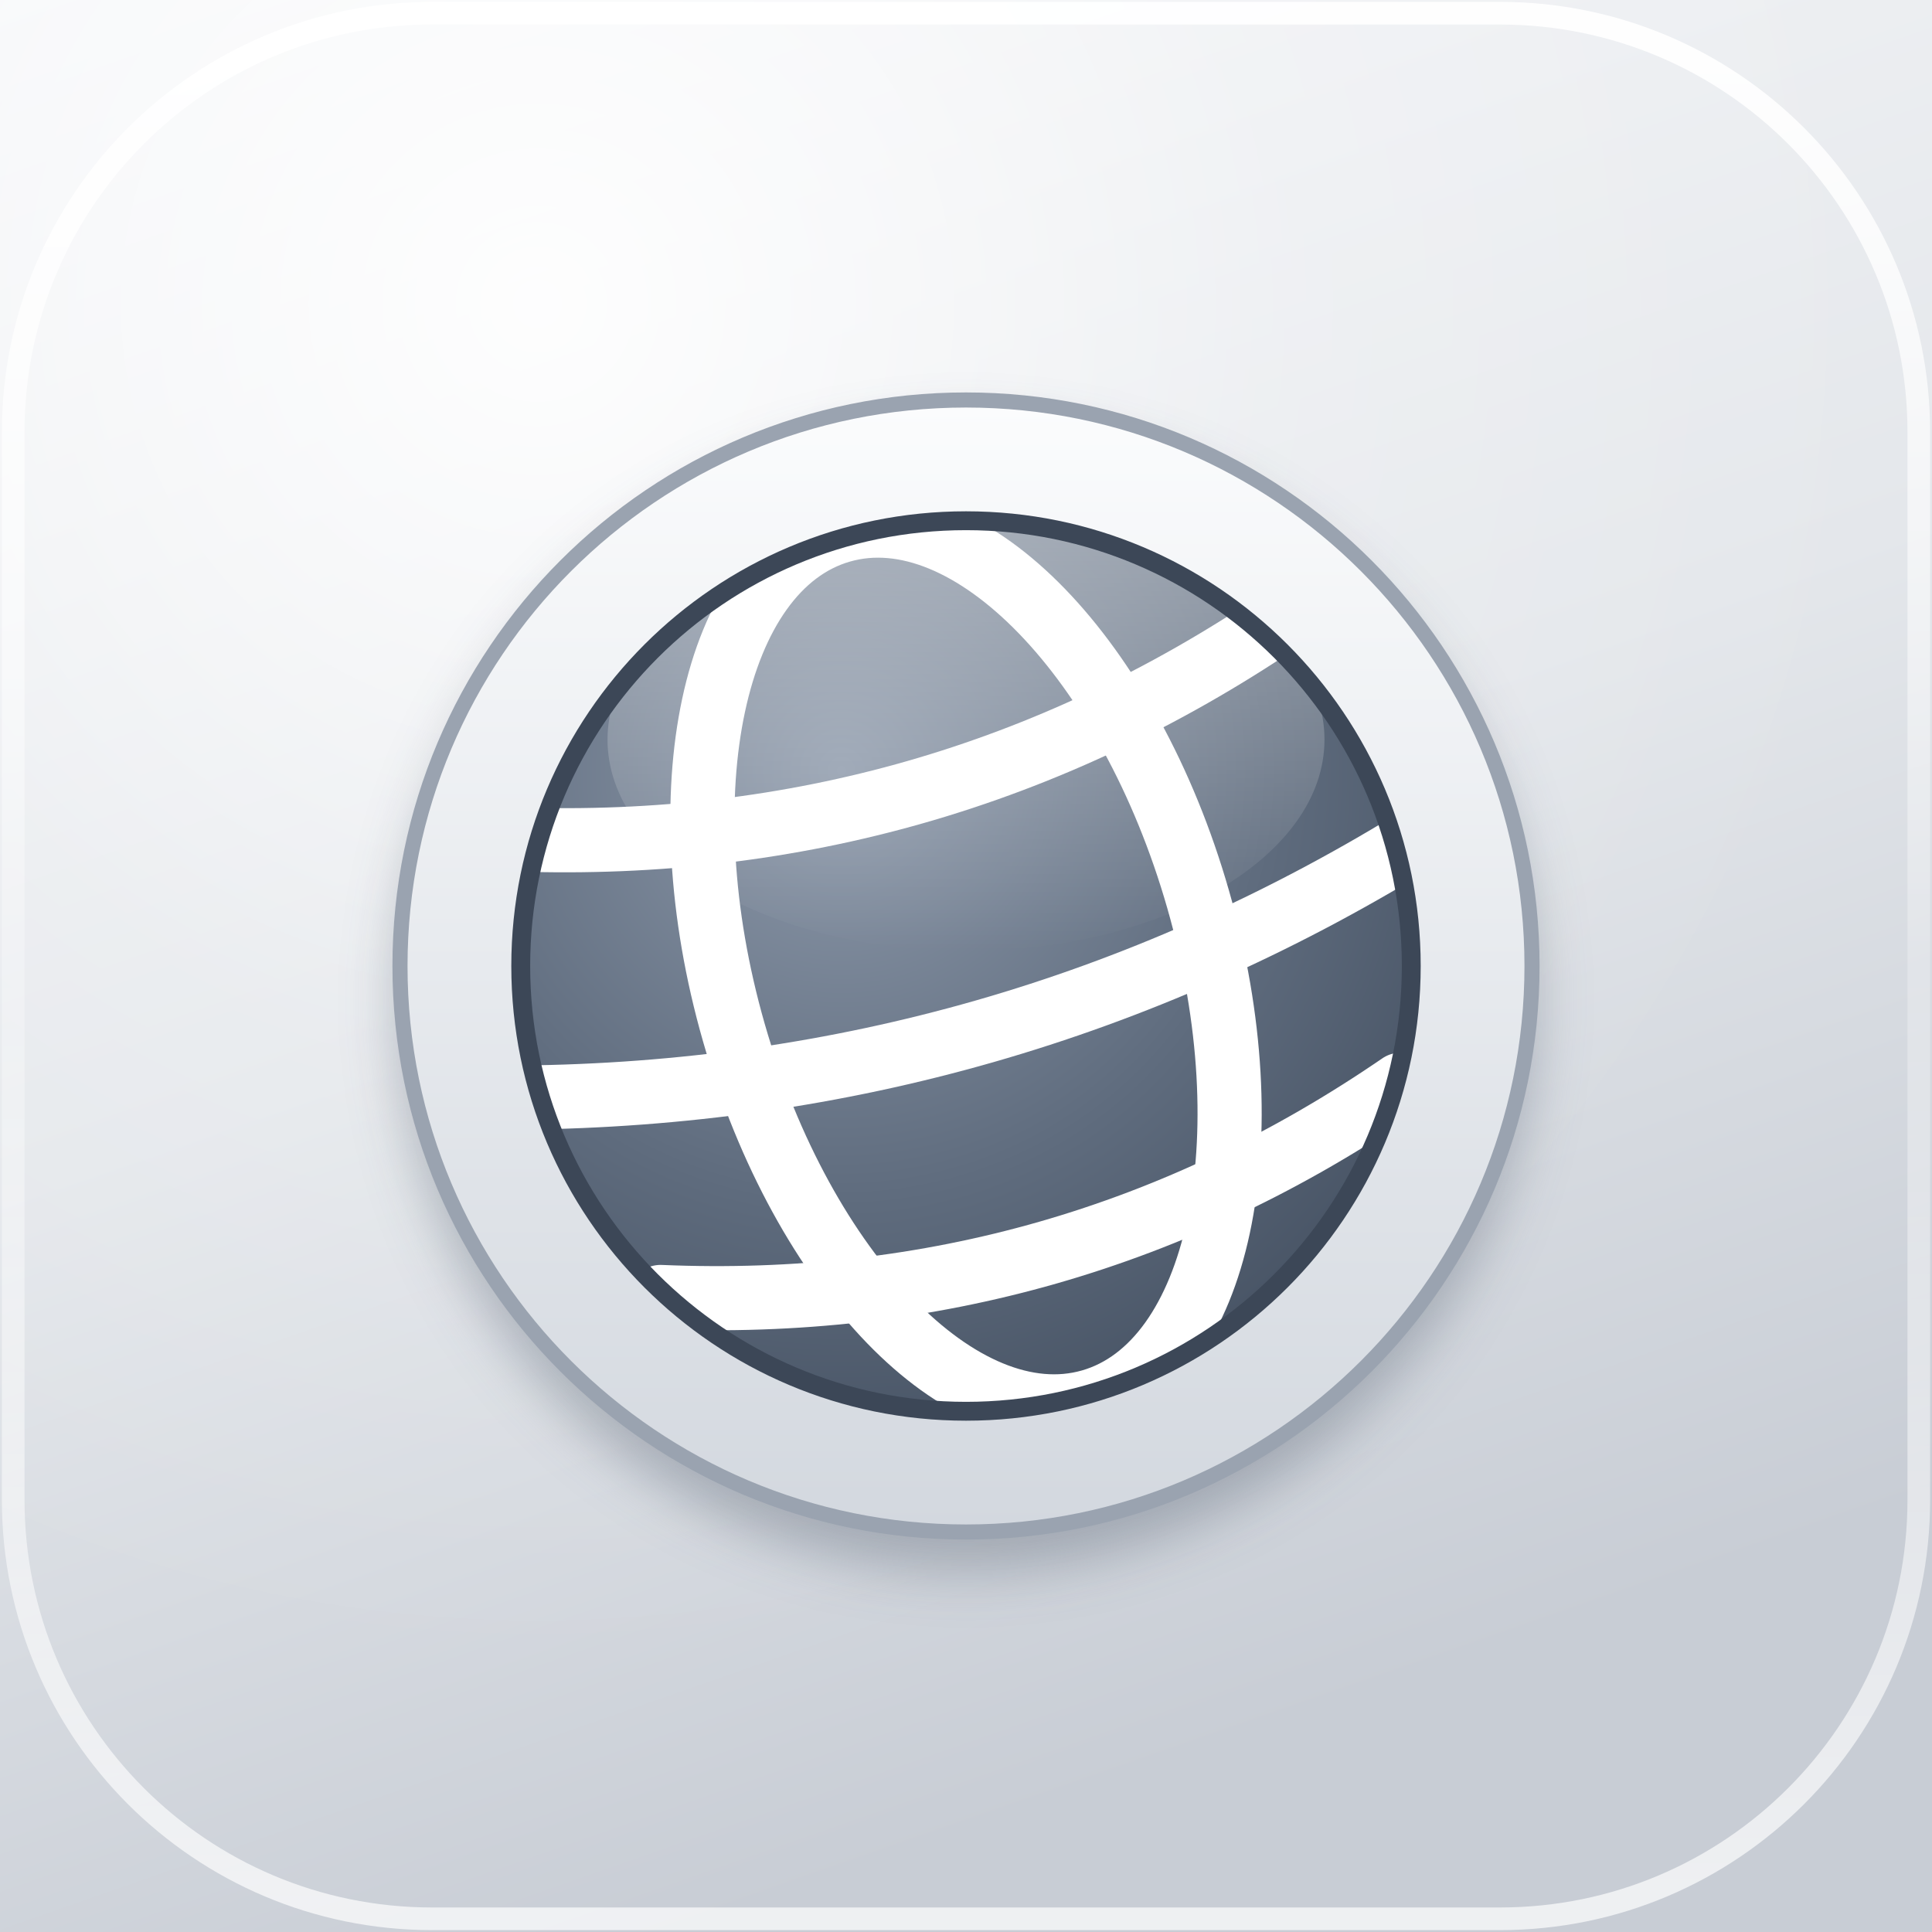
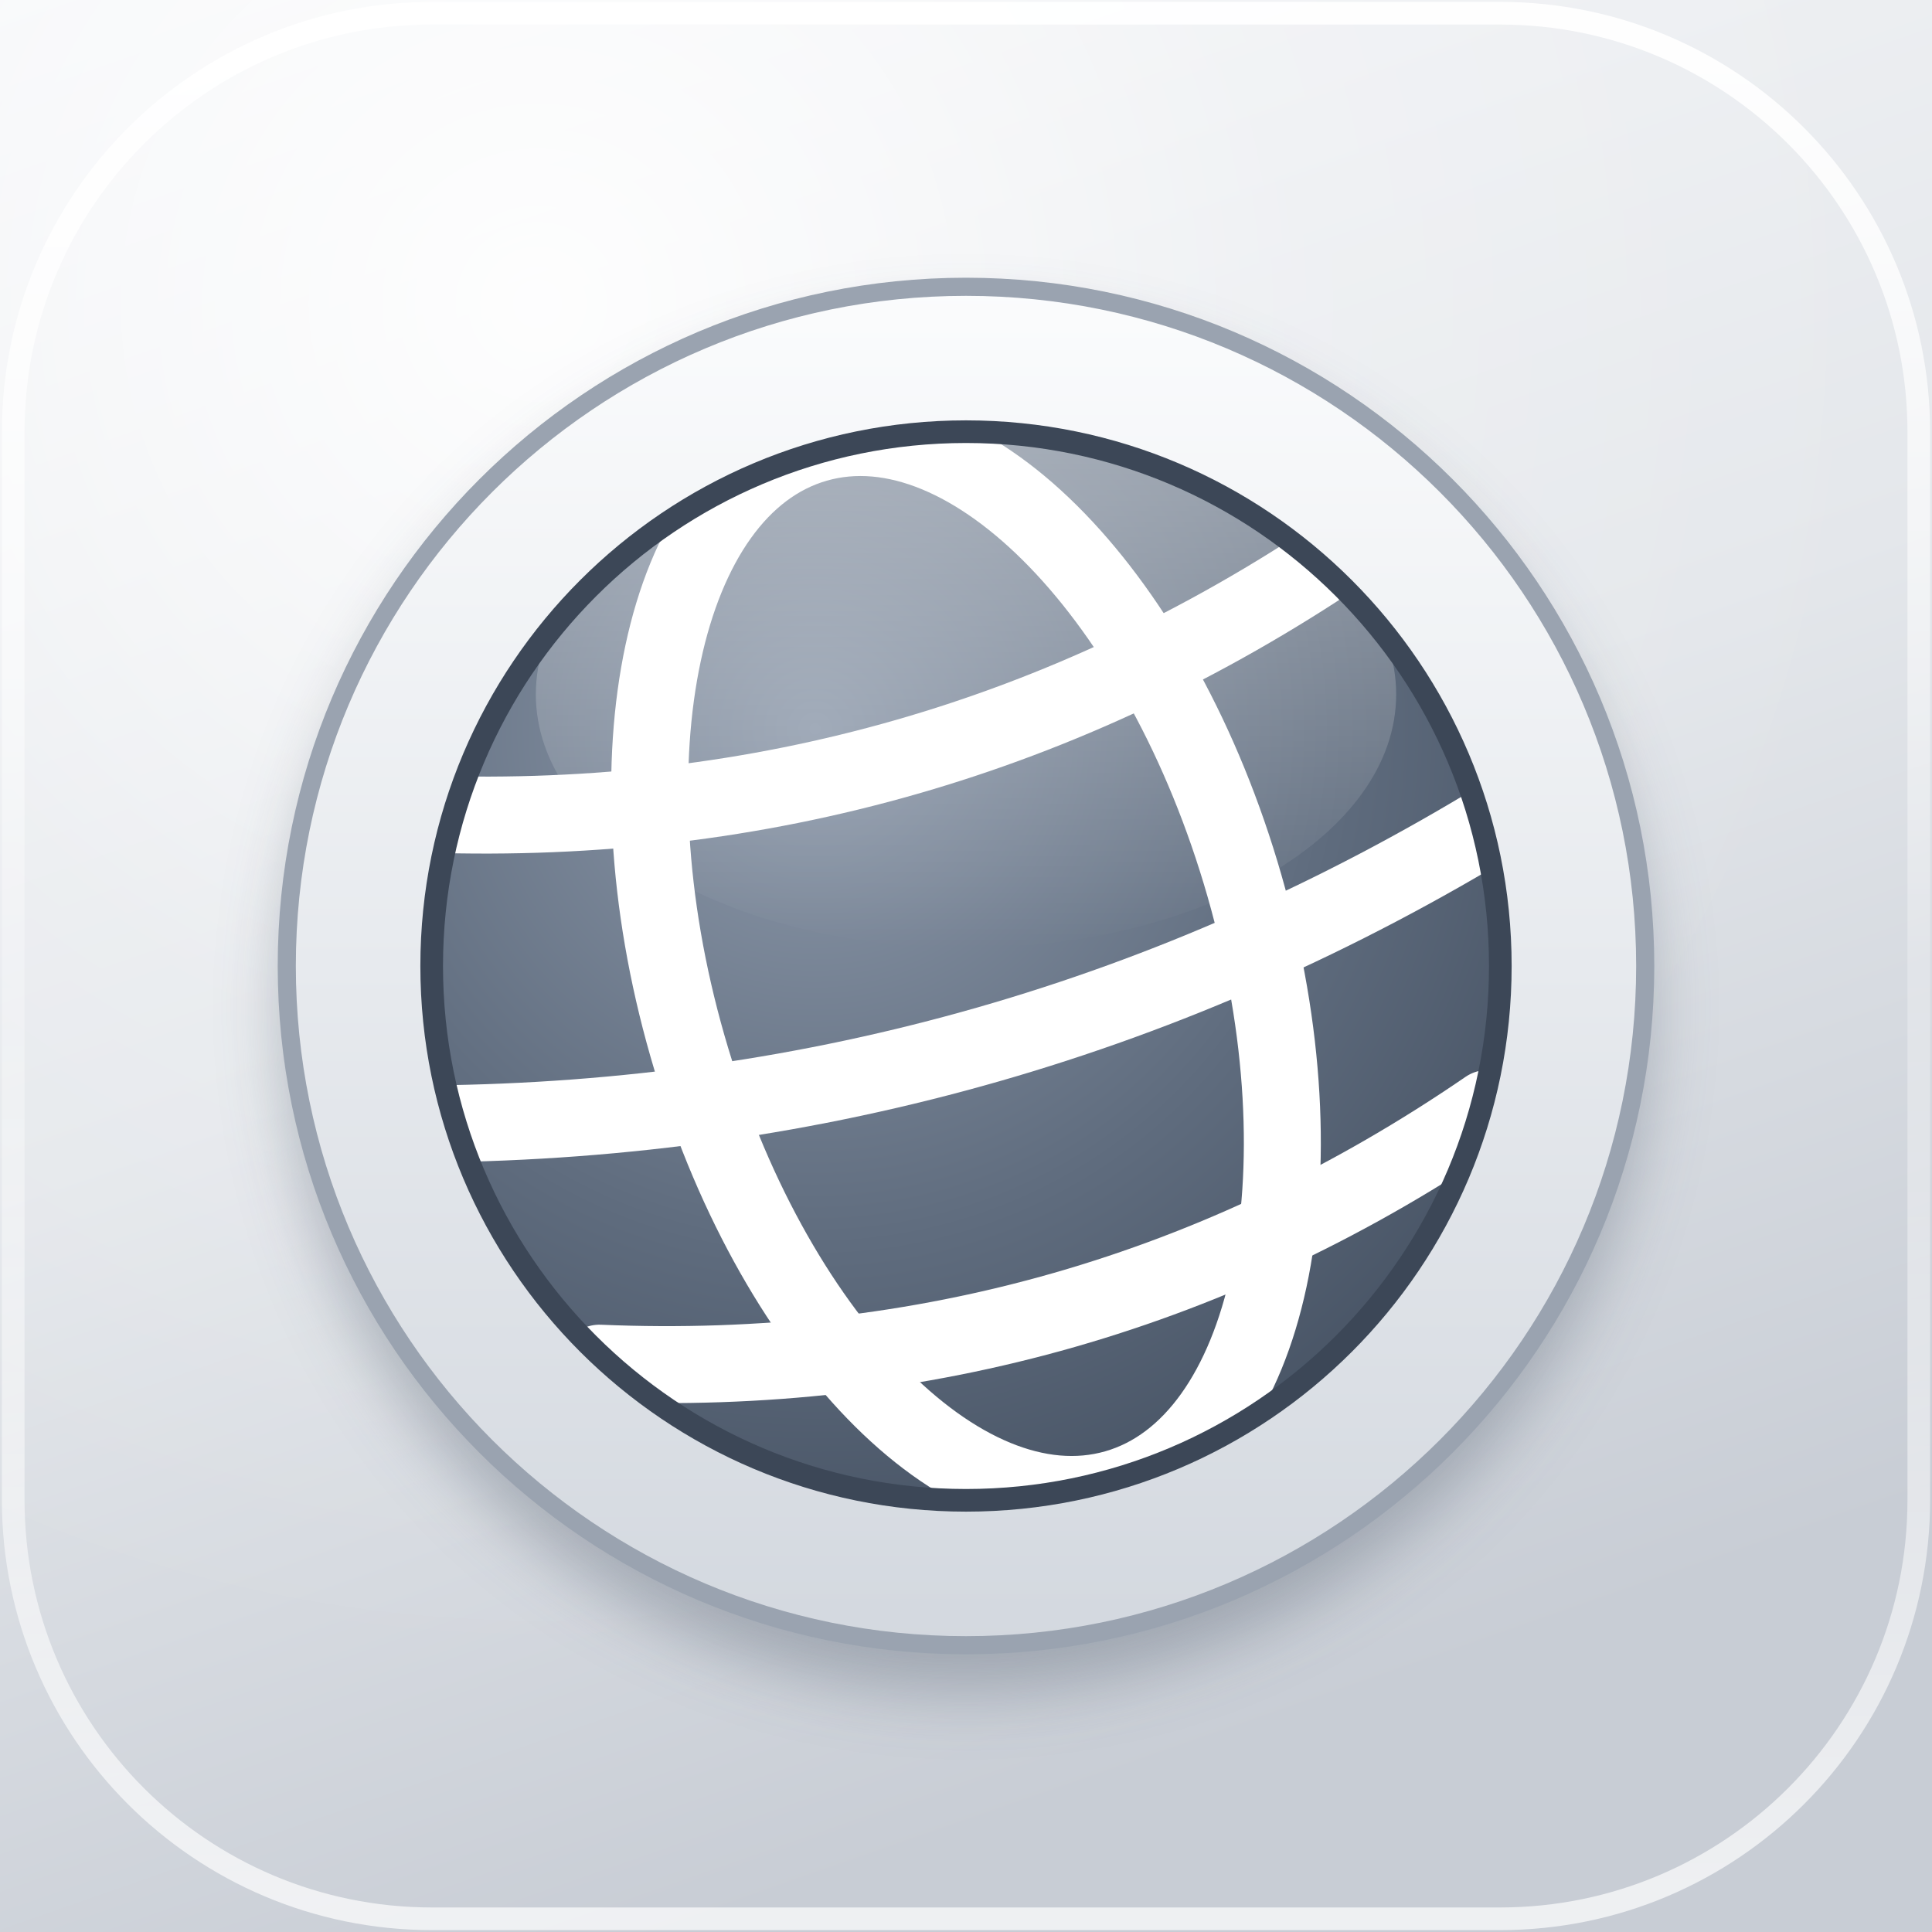
<svg xmlns="http://www.w3.org/2000/svg" viewBox="0 0 1024 1024" width="1024" height="1024">
  <defs>
    <linearGradient id="glass" x1="0" y1="0" x2=".35" y2="1">
      <stop offset="0" stop-color="#f6f7f9" />
      <stop offset=".55" stop-color="#e4e7eb" />
      <stop offset="1" stop-color="#c8cdd5" />
    </linearGradient>
    <radialGradient id="shine" cx="28%" cy="16%" r="70%">
      <stop offset="0" stop-color="#fff" stop-opacity=".9" />
      <stop offset=".55" stop-color="#fff" stop-opacity=".18" />
      <stop offset="1" stop-color="#fff" stop-opacity="0" />
    </radialGradient>
    <linearGradient id="rim" x1="0" y1="0" x2="0" y2="1">
      <stop offset="0" stop-color="#fff" stop-opacity=".95" />
      <stop offset=".5" stop-color="#fff" stop-opacity=".25" />
      <stop offset="1" stop-color="#fff" stop-opacity=".7" />
    </linearGradient>
    <linearGradient id="ring" x1="0" y1="0" x2="0" y2="1">
      <stop offset="0" stop-color="#fbfcfd" />
      <stop offset="1" stop-color="#d3d8df" />
    </linearGradient>
    <radialGradient id="sphere" cx="36%" cy="28%" r="80%">
      <stop offset="0" stop-color="#8e9aab" />
      <stop offset=".6" stop-color="#5f6c7e" />
      <stop offset="1" stop-color="#465263" />
    </radialGradient>
    <linearGradient id="gloss" x1="0" y1="0" x2="0" y2="1">
      <stop offset="0" stop-color="#fff" stop-opacity=".38" />
      <stop offset="1" stop-color="#fff" stop-opacity="0" />
    </linearGradient>
    <filter id="soft" x="-20%" y="-20%" width="140%" height="140%">
      <feGaussianBlur stdDeviation="14" />
    </filter>
    <clipPath id="gclip">
      <circle cx="512" cy="512" r="236" />
    </clipPath>
  </defs>
  <rect width="1024" height="1024" fill="url(#glass)" />
  <rect width="1024" height="1024" fill="url(#shine)" />
  <rect x="7" y="7" width="1010" height="1010" rx="222" fill="none" stroke="url(#rim)" stroke-width="12" />
-   <circle cx="512" cy="530" r="302" fill="#4a5466" opacity=".35" filter="url(#soft)" />
-   <circle cx="512" cy="512" r="300" fill="url(#ring)" stroke="#9aa3b0" stroke-width="8" />
-   <circle cx="512" cy="512" r="236" fill="url(#sphere)" />
-   <g fill="none" stroke="#fff" stroke-width="34">
-     <g clip-path="url(#gclip)">
-       <g transform="rotate(-16 512 512)" stroke-linecap="round">
-         <ellipse cx="512" cy="512" rx="128" ry="240" />
-         <path d="M302 382 Q512 450 722 382" />
-         <path d="M266 514 Q512 582 758 514" />
-         <path d="M308 636 Q512 704 716 636" />
+   <g transform="translate(512 512) scale(1.2) translate(-512 -512)">
+     <circle cx="512" cy="530" r="302" fill="#4a5466" opacity=".35" filter="url(#soft)" />
+     <circle cx="512" cy="512" r="300" fill="url(#ring)" stroke="#9aa3b0" stroke-width="8" />
+     <circle cx="512" cy="512" r="236" fill="url(#sphere)" />
+     <g fill="none" stroke="#fff" stroke-width="34">
+       <g clip-path="url(#gclip)">
+         <g transform="rotate(-16 512 512)" stroke-linecap="round">
+           <ellipse cx="512" cy="512" rx="128" ry="240" />
+           <path d="M302 382 Q512 450 722 382" />
+           <path d="M266 514 Q512 582 758 514" />
+           <path d="M308 636 Q512 704 716 636" />
+         </g>
      </g>
    </g>
+     <ellipse cx="512" cy="392" rx="190" ry="112" fill="url(#gloss)" clip-path="url(#gclip)" />
+     <circle cx="512" cy="512" r="236" fill="none" stroke="#3c4757" stroke-width="10" />
  </g>
-   <ellipse cx="512" cy="392" rx="190" ry="112" fill="url(#gloss)" clip-path="url(#gclip)" />
-   <circle cx="512" cy="512" r="236" fill="none" stroke="#3c4757" stroke-width="10" />
</svg>
